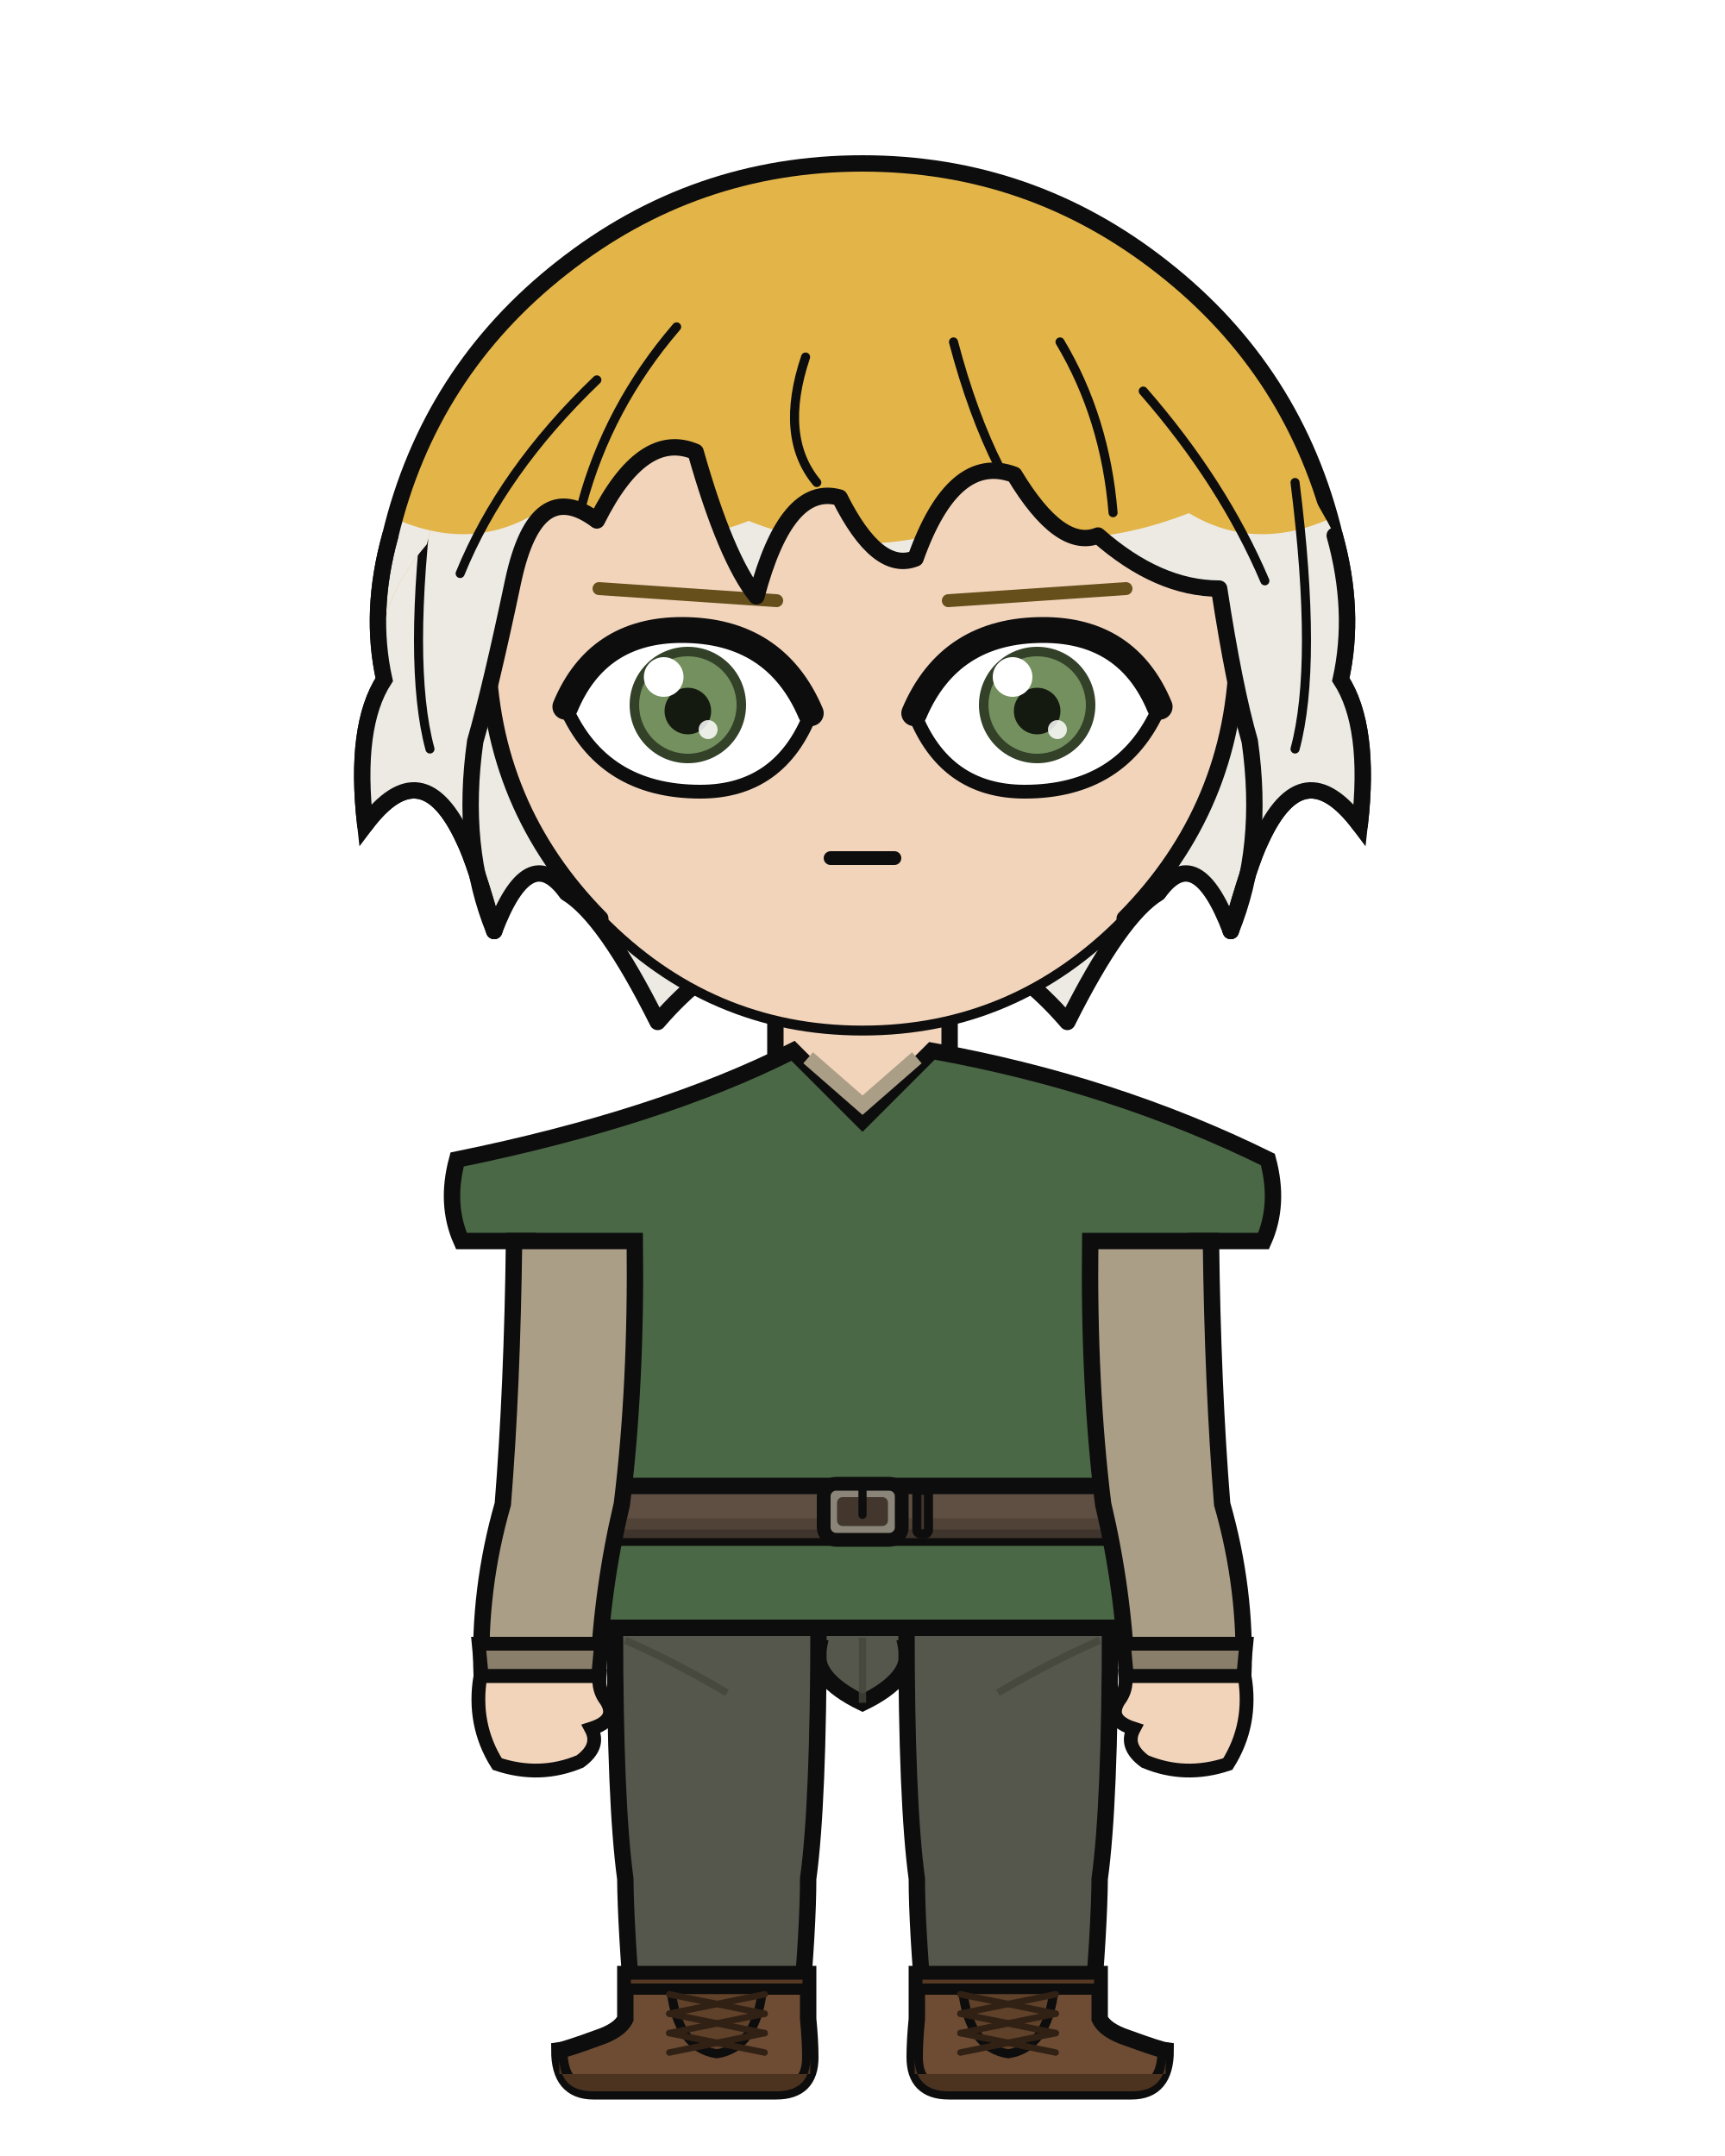
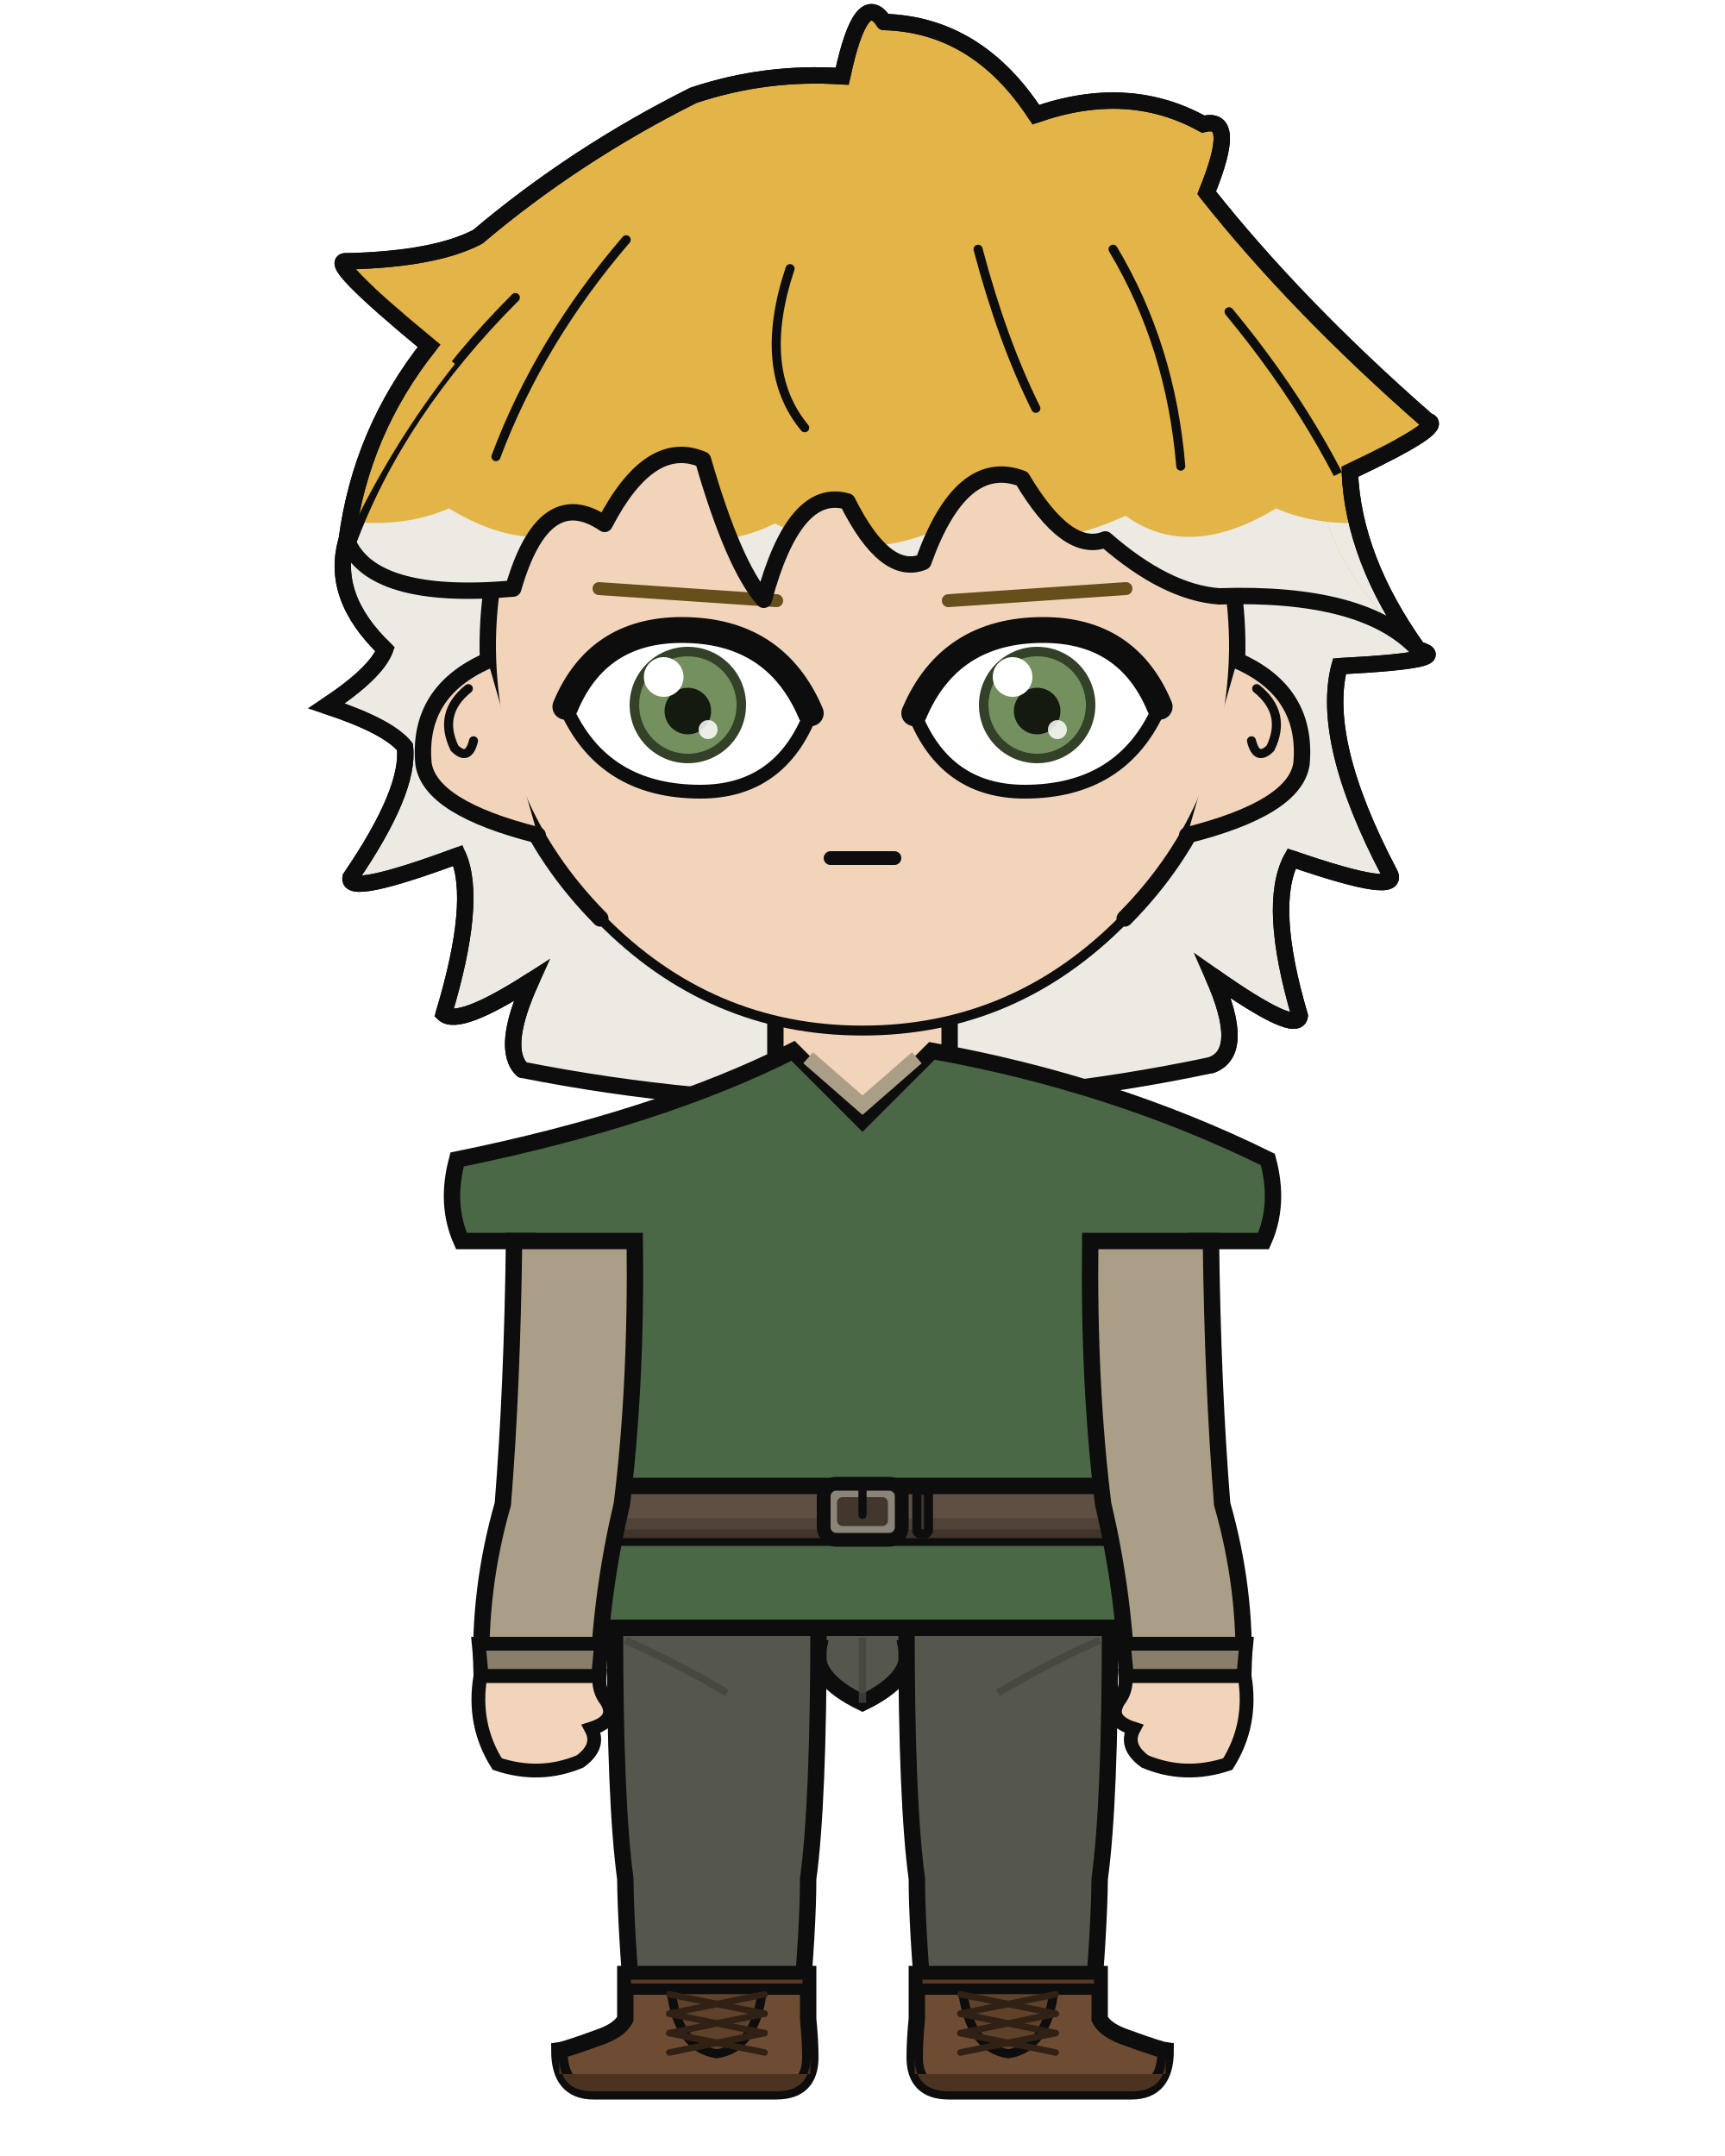
<svg xmlns="http://www.w3.org/2000/svg" width="400" height="500" viewBox="0 0 400 500">
  <rect width="100%" height="100%" fill="white" />
  <defs>
    <clipPath id="hair-tips">
-       <path d="M 32.8 112.0 Q 61.0 126.0 85.6 117.2 Q 106.7 129.6 124.3 119.0 Q 151.6 129.6 173.6 120.8 Q 200.0 131.3 226.4 120.8 Q 248.4 129.6 275.7 119.0 Q 293.3 129.6 314.4 117.2 Q 339.0 126.0 367.2 112.0 Q 367.2 258.4 367.2 330.3 Q 200.0 330.3 32.8 330.3 Z" />
+       <path d="M 54.7 112.6 Q 83.7 126.7 104.1 117.9 Q 124.4 130.2 139.0 119.6 Q 162.2 130.2 179.7 121.4 Q 200.0 131.9 220.3 121.4 Q 237.8 130.2 261.0 119.6 Q 275.6 130.2 295.9 117.9 Q 316.3 126.7 345.3 112.6 Q 345.3 288.3 345.3 380.1 Q 200.0 380.1 54.7 380.1 Z" />
    </clipPath>
    <clipPath id="hair-front">
-       <path d="M 114.6 215.9 Q 106.7 196.6 110.2 171.9 Q 113.8 159.4 119.0 134.7 Q 124.3 110.1 138.4 120.7 Q 149.0 99.5 161.3 104.8 Q 168.3 129.5 175.4 138.3 Q 182.4 111.9 194.7 115.4 Q 203.5 133.0 212.3 129.5 Q 221.1 104.8 235.2 110.1 Q 245.8 127.7 254.6 124.2 Q 268.6 136.5 282.7 136.5 Q 286.2 159.4 289.8 171.9 Q 293.3 196.6 285.4 215.9 Q 289.8 200.1 292.4 194.8 Q 302.1 173.7 315.3 191.3 Q 317.9 168.4 310.9 157.6 Q 314.4 141.8 309.5 124.2 Q 292.5 91.3 264.3 69.0 Q 236.0 46.7 200.0 46.7 Q 164.0 46.7 135.7 69.0 Q 107.5 91.3 99.0 126.2 Q 85.6 141.8 89.1 157.6 Q 82.1 168.4 84.7 191.3 Q 97.9 173.7 107.6 194.8 Q 110.2 200.1 114.6 215.9 Z" />
+       <path d="M 80.4 125.2 Q 86.0 139.4 119.0 136.5 Q 126.1 111.9 140.2 121.5 Q 150.7 101.3 163.0 106.6 Q 170.1 131.2 177.1 139.1 Q 184.2 112.7 196.5 116.3 Q 205.3 133.9 214.1 130.3 Q 222.9 105.7 237.0 111.0 Q 247.5 128.6 256.3 125.1 Q 270.4 137.4 282.7 138.3 Q 316.3 137.2 328.8 150.6 Q 307.0 130.8 306.2 111.9 Q 327.5 101.8 323.2 100.8 Q 294.6 75.8 275.0 51.1 Q 282.0 34.0 274.3 36.1 Q 257.9 27.0 237.8 34.0 Q 225.0 14.4 204.7 13.9 Q 199.7 6.2 195.6 25.6 Q 179.0 24.6 163.1 29.8 Q 137.4 42.7 116.1 60.6 Q 106.9 65.6 87.7 66.0 Q 82.4 65.4 105.5 84.4 Q 90.7 103.1 80.4 125.2 Z" />
    </clipPath>
  </defs>
-   <path d="M 113.1 153.2 Q 96.7 160.4 98.2 177.1 Q 99.7 187.4 124.7 193.7 Z" fill="#f2d4bb" />
-   <path d="M 113.1 153.2 Q 96.7 160.4 98.2 177.1 Q 99.7 187.4 124.7 193.7" fill="none" stroke="#0d0d0d" stroke-width="3.8" stroke-linecap="round" />
-   <path d="M 108.6 159.7 Q 101.5 165.4 105.4 173.5 Q 108.6 176.7 109.8 171.8" fill="none" stroke="#0d0d0d" stroke-width="2.1" stroke-linecap="round" />
-   <path d="M 286.9 153.2 Q 303.3 160.4 301.8 177.1 Q 300.3 187.4 275.3 193.7 Z" fill="#f2d4bb" />
-   <path d="M 286.9 153.2 Q 303.3 160.4 301.8 177.1 Q 300.3 187.4 275.3 193.7" fill="none" stroke="#0d0d0d" stroke-width="3.8" stroke-linecap="round" />
-   <path d="M 291.4 159.7 Q 298.5 165.4 294.6 173.5 Q 291.4 176.7 290.2 171.8" fill="none" stroke="#0d0d0d" stroke-width="2.1" stroke-linecap="round" />
-   <path d="M 90.5 124.2 Q 99.6 86.2 130.3 62.1 Q 161.0 37.9 200.0 37.9 Q 239.0 37.9 269.7 62.1 Q 300.4 86.2 309.5 124.2 Q 314.4 141.8 310.9 157.6 Q 317.9 168.4 315.3 191.3 Q 302.1 173.7 292.4 194.8 Q 289.8 200.1 285.4 215.9 Q 277.4 194.8 268.6 207.1 Q 259.8 212.4 247.5 237.0 Q 226.4 212.4 200.0 217.7 Q 173.6 212.4 152.5 237.0 Q 140.2 212.4 131.4 207.1 Q 122.6 194.8 114.6 215.9 Q 110.2 200.1 107.6 194.8 Q 97.9 173.7 84.7 191.3 Q 82.1 168.4 89.1 157.6 Q 85.6 141.8 90.5 124.2 Z" fill="#e3b448" />
-   <path d="M 90.5 124.2 Q 99.6 86.2 130.3 62.1 Q 161.0 37.9 200.0 37.9 Q 239.0 37.9 269.7 62.1 Q 300.4 86.2 309.5 124.2 Q 314.4 141.8 310.9 157.6 Q 317.9 168.4 315.3 191.3 Q 302.1 173.7 292.4 194.8 Q 289.8 200.1 285.4 215.9 Q 277.4 194.8 268.6 207.1 Q 259.8 212.4 247.5 237.0 Q 226.4 212.4 200.0 217.7 Q 173.6 212.4 152.5 237.0 Q 140.2 212.4 131.4 207.1 Q 122.6 194.8 114.6 215.9 Q 110.2 200.1 107.6 194.8 Q 97.9 173.7 84.7 191.3 Q 82.1 168.4 89.1 157.6 Q 85.6 141.8 90.5 124.2 Z" fill="#eceae3" clip-path="url(#hair-tips)" />
-   <path d="M 90.5 124.2 Q 99.6 86.2 130.3 62.1 Q 161.0 37.9 200.0 37.9 Q 239.0 37.9 269.7 62.1 Q 300.4 86.2 309.5 124.2 Q 314.4 141.8 310.9 157.6 Q 317.9 168.4 315.3 191.3 Q 302.1 173.7 292.4 194.8 Q 289.8 200.1 285.4 215.9 Q 277.4 194.8 268.6 207.1 Q 259.8 212.4 247.5 237.0 Q 226.4 212.4 200.0 217.7 Q 173.6 212.4 152.5 237.0 Q 140.2 212.4 131.4 207.1 Q 122.6 194.8 114.6 215.9 Q 110.2 200.1 107.6 194.8 Q 97.9 173.7 84.7 191.3 Q 82.1 168.4 89.1 157.6 Q 85.6 141.8 90.5 124.2 Z" fill="none" stroke="#0d0d0d" stroke-width="3.8" stroke-linecap="round" stroke-linejoin="round" />
+   <path d="M 121.1 248.1 Q 116.0 243.2 123.2 227.4 Q 106.4 238.2 102.9 235.1 Q 110.8 208.9 106.2 198.4 Q 80.3 208.0 81.3 203.5 Q 95.1 183.3 93.9 173.2 Q 90.0 168.4 75.7 163.7 Q 87.2 156.1 89.3 150.6 Q 76.5 138.3 80.4 125.2 Q 83.7 100.1 99.5 80.2 Q 74.9 59.9 80.5 60.6 Q 101.0 60.1 110.8 54.9 Q 133.4 35.8 160.8 22.1 Q 177.6 16.5 195.3 17.7 Q 199.7 -3.0 205.0 5.1 Q 226.6 5.7 240.2 26.6 Q 261.6 19.1 279.0 28.8 Q 287.2 26.6 279.8 44.7 Q 300.6 71.0 331.0 97.6 Q 335.6 98.7 313.0 109.4 Q 313.8 129.6 328.8 150.6 Q 337.8 153.1 310.6 154.5 Q 306.1 171.8 322.1 202.3 Q 325.6 208.1 299.5 199.1 Q 293.8 209.8 301.4 235.6 Q 300.8 240.1 281.3 226.4 Q 289.1 244.0 280.9 247.0 Q 201.0 263.9 121.1 248.1 Z" fill="#e3b448" />
+   <path d="M 121.1 248.1 Q 116.0 243.2 123.2 227.4 Q 106.4 238.2 102.9 235.1 Q 110.8 208.9 106.2 198.4 Q 80.3 208.0 81.3 203.5 Q 95.1 183.3 93.9 173.2 Q 90.0 168.4 75.7 163.7 Q 87.2 156.1 89.3 150.6 Q 76.5 138.3 80.4 125.2 Q 83.7 100.1 99.5 80.2 Q 74.9 59.9 80.5 60.6 Q 101.0 60.1 110.8 54.9 Q 133.4 35.8 160.8 22.1 Q 177.6 16.5 195.3 17.7 Q 199.7 -3.0 205.0 5.1 Q 226.6 5.7 240.2 26.6 Q 261.6 19.1 279.0 28.8 Q 287.2 26.6 279.8 44.7 Q 300.6 71.0 331.0 97.6 Q 335.6 98.7 313.0 109.4 Q 313.8 129.6 328.8 150.6 Q 337.8 153.1 310.6 154.5 Q 306.1 171.8 322.1 202.3 Q 325.6 208.1 299.5 199.1 Q 293.8 209.8 301.4 235.6 Q 300.8 240.1 281.3 226.4 Q 289.1 244.0 280.9 247.0 Q 201.0 263.9 121.1 248.1 Z" fill="#eceae3" clip-path="url(#hair-tips)" />
+   <path d="M 121.1 248.1 Q 116.0 243.2 123.2 227.4 Q 106.4 238.2 102.9 235.1 Q 110.8 208.9 106.2 198.4 Q 80.3 208.0 81.3 203.5 Q 95.1 183.3 93.9 173.2 Q 90.0 168.4 75.7 163.7 Q 87.2 156.1 89.3 150.6 Q 76.5 138.3 80.4 125.2 Q 83.7 100.1 99.5 80.2 Q 74.9 59.9 80.5 60.6 Q 101.0 60.1 110.8 54.9 Q 133.4 35.8 160.8 22.1 Q 177.6 16.5 195.3 17.7 Q 199.7 -3.0 205.0 5.1 Q 226.6 5.7 240.2 26.6 Q 261.6 19.1 279.0 28.8 Q 287.2 26.6 279.8 44.7 Q 300.6 71.0 331.0 97.6 Q 335.6 98.7 313.0 109.4 Q 313.8 129.6 328.8 150.6 Q 337.8 153.1 310.6 154.5 Q 306.1 171.8 322.1 202.3 Q 325.6 208.1 299.5 199.1 Q 293.8 209.8 301.4 235.6 Q 300.8 240.1 281.3 226.4 Q 289.1 244.0 280.9 247.0 Q 201.0 263.9 121.1 248.1 Z" fill="none" stroke="#0d0d0d" stroke-width="3.8" stroke-linecap="round" stroke-linejoin="round" />
  <rect x="179.8" y="225.4" width="40.3" height="40.5" rx="14.1" fill="#f2d4bb" />
  <line x1="179.8" y1="225.4" x2="179.8" y2="265.9" stroke="#0d0d0d" stroke-width="3.8" />
  <line x1="220.2" y1="225.4" x2="220.2" y2="265.9" stroke="#0d0d0d" stroke-width="3.8" />
  <path d="M 142.6 377.5 L 257.4 377.5 L 210.2 382.1 Q 211.8 389.2 200.0 394.9 Q 188.2 389.2 189.8 382.1 Z" fill="#55574c" stroke="#0d0d0d" stroke-width="3.8" />
  <path d="M 142.6 377.5 L 189.8 377.5 Q 189.8 418.2 187.4 435.7 Q 187.4 447.1 185.5 468.2 L 146.9 468.2 Q 145.1 447.1 145.0 435.7 Q 142.6 418.2 142.6 377.5 Z" fill="#55574c" stroke="#0d0d0d" stroke-width="3.8" />
  <path d="M 187.4 457.8 L 187.4 468.2 Q 187.9 473.3 187.9 477.1 Q 187.9 485.0 180.0 485.0 L 137.6 485.0 Q 129.7 485.0 129.7 475.5 Q 131.2 475.3 138.6 472.6 Q 143.7 470.9 145.0 468.2 L 145.0 457.8 Z" fill="#6d4c33" stroke="#0d0d0d" stroke-width="3.8" />
  <path d="M 187.9 481.0 L 129.7 481.0 L 129.7 477.1 Q 129.7 485.0 137.6 485.0 L 180.0 485.0 Q 187.9 485.0 187.9 477.1 Z" fill="#4c3320" />
  <rect x="145.0" y="457.8" width="42.4" height="3.5" fill="#553924" stroke="#0d0d0d" stroke-width="2.6" />
  <path d="M 155.6 461.4 L 176.8 461.4 Q 175.3 474.9 166.2 476.3 Q 157.1 474.9 155.6 461.4 Z" fill="#604129" stroke="#0d0d0d" stroke-width="2.1" />
  <line x1="177.3" y1="462.5" x2="155.2" y2="467.0" stroke="#312115" stroke-width="1.5" stroke-linecap="round" />
  <line x1="155.2" y1="462.5" x2="177.3" y2="467.0" stroke="#312115" stroke-width="1.5" stroke-linecap="round" />
  <line x1="177.3" y1="467.0" x2="155.2" y2="471.5" stroke="#312115" stroke-width="1.5" stroke-linecap="round" />
  <line x1="155.2" y1="467.0" x2="177.3" y2="471.5" stroke="#312115" stroke-width="1.5" stroke-linecap="round" />
  <line x1="177.3" y1="471.5" x2="155.2" y2="476.0" stroke="#312115" stroke-width="1.5" stroke-linecap="round" />
  <line x1="155.2" y1="471.5" x2="177.3" y2="476.0" stroke="#312115" stroke-width="1.5" stroke-linecap="round" />
  <path d="M 210.2 377.5 L 257.4 377.5 Q 257.4 418.2 255.0 435.7 Q 254.9 447.1 253.1 468.2 L 214.5 468.2 Q 212.6 447.1 212.6 435.7 Q 210.2 418.2 210.2 377.5 Z" fill="#55574c" stroke="#0d0d0d" stroke-width="3.8" />
  <path d="M 212.6 457.8 L 212.6 468.2 Q 212.1 473.3 212.1 477.1 Q 212.1 485.0 220.0 485.0 L 262.4 485.0 Q 270.3 485.0 270.3 475.5 Q 268.8 475.3 261.4 472.6 Q 256.3 470.9 255.0 468.2 L 255.0 457.8 Z" fill="#6d4c33" stroke="#0d0d0d" stroke-width="3.8" />
  <path d="M 212.1 481.0 L 270.3 481.0 L 270.3 477.1 Q 270.3 485.0 262.4 485.0 L 220.0 485.0 Q 212.1 485.0 212.1 477.1 Z" fill="#4c3320" />
  <rect x="212.6" y="457.8" width="42.4" height="3.5" fill="#553924" stroke="#0d0d0d" stroke-width="2.6" />
  <path d="M 223.2 461.4 L 244.4 461.4 Q 242.9 474.9 233.8 476.3 Q 224.7 474.9 223.2 461.4 Z" fill="#604129" stroke="#0d0d0d" stroke-width="2.1" />
  <line x1="244.8" y1="462.5" x2="222.7" y2="467.0" stroke="#312115" stroke-width="1.5" stroke-linecap="round" />
  <line x1="222.7" y1="462.5" x2="244.8" y2="467.0" stroke="#312115" stroke-width="1.5" stroke-linecap="round" />
  <line x1="244.8" y1="467.0" x2="222.7" y2="471.5" stroke="#312115" stroke-width="1.5" stroke-linecap="round" />
  <line x1="222.7" y1="467.0" x2="244.8" y2="471.5" stroke="#312115" stroke-width="1.5" stroke-linecap="round" />
  <line x1="244.8" y1="471.5" x2="222.7" y2="476.0" stroke="#312115" stroke-width="1.5" stroke-linecap="round" />
  <line x1="222.7" y1="471.5" x2="244.8" y2="476.0" stroke="#312115" stroke-width="1.5" stroke-linecap="round" />
  <line x1="200.0" y1="379.8" x2="200.0" y2="394.9" stroke="#44463c" stroke-width="1.7" opacity="0.8" />
  <path d="M 145.0 380.4 Q 156.8 385.6 168.6 392.6" fill="none" stroke="#44463c" stroke-width="1.7" opacity="0.8" />
  <path d="M 255.0 380.4 Q 243.2 385.6 231.4 392.6" fill="none" stroke="#44463c" stroke-width="1.7" opacity="0.8" />
  <path d="M 183.9 243.7 Q 153.0 259.3 106.0 268.9 Q 103.2 279.3 107.0 287.8 L 122.5 287.8 Q 122.5 321.4 121.3 348.8 Q 114.3 364.6 114.3 377.5 L 285.7 377.5 Q 285.7 364.6 278.7 348.8 Q 277.5 321.4 277.5 287.8 L 293.0 287.8 Q 296.8 279.3 294.0 268.9 Q 258.3 251.3 216.1 243.7 L 200.0 259.8 Z" fill="#4a6845" stroke="#0d0d0d" stroke-width="3.8" />
  <path d="M 187.4 245.3 L 200.0 256.3 L 212.6 245.3" fill="none" stroke="#ab9e86" stroke-width="3.4" />
  <rect x="118.9" y="344.6" width="162.2" height="12.0" rx="2.2" fill="#5f4f42" stroke="#0d0d0d" stroke-width="3.8" />
  <rect x="118.9" y="352.1" width="162.2" height="4.6" rx="2.2" fill="#4c3e33" opacity="0.8" />
  <rect x="191.0" y="344.1" width="18.1" height="13.0" rx="2.9" fill="#8a8578" stroke="#0d0d0d" stroke-width="3.2" />
  <rect x="194.1" y="347.2" width="11.8" height="6.7" rx="1.3" fill="#42362d" />
  <line x1="200.0" y1="344.1" x2="200.0" y2="351.3" stroke="#0d0d0d" stroke-width="1.9" stroke-linecap="round" />
  <rect x="212.6" y="345.6" width="2.7" height="10.1" rx="0.8" fill="#42362d" stroke="#0d0d0d" stroke-width="2.1" />
  <path d="M 147.2 287.8 L 119.2 287.8 Q 118.8 321.4 116.6 348.8 Q 110.9 368.7 111.7 388.7 L 138.7 388.7 Q 139.5 368.7 144.2 348.8 Q 147.6 321.4 147.2 287.8 Z" fill="#ab9e86" stroke="#0d0d0d" stroke-width="3.8" />
  <path d="M 111.0 381.2 L 139.4 381.2 L 138.7 388.7 L 111.7 388.7 Z" fill="#897e69" stroke="#0d0d0d" stroke-width="3.2" />
  <path d="M 111.4 388.7 Q 109.5 399.9 115.3 409.1 Q 125.2 412.4 134.5 408.5 Q 139.3 405.0 137.1 400.9 Q 143.4 398.9 140.6 394.4 Q 138.7 392.0 139.0 388.7 Z" fill="#f2d4bb" stroke="#0d0d0d" stroke-width="3.2" />
  <path d="M 252.8 287.8 L 280.8 287.8 Q 281.2 321.4 283.4 348.8 Q 289.1 368.7 288.3 388.7 L 261.3 388.7 Q 260.5 368.7 255.8 348.8 Q 252.4 321.4 252.8 287.8 Z" fill="#ab9e86" stroke="#0d0d0d" stroke-width="3.8" />
  <path d="M 260.6 381.2 L 289.0 381.2 L 288.3 388.7 L 261.3 388.7 Z" fill="#897e69" stroke="#0d0d0d" stroke-width="3.2" />
  <path d="M 288.6 388.7 Q 290.5 399.9 284.7 409.1 Q 274.8 412.4 265.5 408.5 Q 260.7 405.0 262.9 400.9 Q 256.6 398.9 259.4 394.4 Q 261.3 392.0 261.0 388.7 Z" fill="#f2d4bb" stroke="#0d0d0d" stroke-width="3.2" />
  <path d="M 200.0 62.6 Q 236.1 62.6 261.6 88.3 Q 287.1 114.1 286.9 150.6 Q 286.4 187.1 260.8 213.0 Q 235.4 239.0 200.0 239.0 Q 164.6 239.0 139.2 213.0 Q 113.6 187.1 113.1 150.6 Q 112.9 114.1 138.4 88.3 Q 163.9 62.6 200.0 62.6 Z" fill="#f2d4bb" />
  <path d="M 139.2 213.0 Q 113.6 187.1 113.1 150.6 Q 112.9 114.1 138.4 88.3 Q 163.9 62.6 200.0 62.6 Q 236.1 62.6 261.6 88.3 Q 287.1 114.1 286.9 150.6 Q 286.4 187.1 260.8 213.0" fill="none" stroke="#0d0d0d" stroke-width="3.8" stroke-linecap="round" />
  <path d="M 260.8 213.0 Q 235.4 239.0 200.0 239.0 Q 164.6 239.0 139.2 213.0" fill="none" stroke="#0d0d0d" stroke-width="2.3" stroke-linecap="round" />
+   <path d="M 113.1 153.2 Q 96.7 160.4 98.2 177.1 Q 99.7 187.4 124.7 193.7 Z" fill="#f2d4bb" />
+   <path d="M 113.1 153.2 Q 96.7 160.4 98.2 177.1 Q 99.7 187.4 124.7 193.7" fill="none" stroke="#0d0d0d" stroke-width="3.8" stroke-linecap="round" />
+   <path d="M 108.6 159.7 Q 101.5 165.4 105.4 173.5 Q 108.6 176.7 109.8 171.8" fill="none" stroke="#0d0d0d" stroke-width="2.1" stroke-linecap="round" />
+   <path d="M 286.9 153.2 Q 303.3 160.4 301.8 177.1 Q 300.3 187.4 275.3 193.7 Z" fill="#f2d4bb" />
+   <path d="M 286.9 153.2 Q 303.3 160.4 301.8 177.1 Q 300.3 187.4 275.3 193.7" fill="none" stroke="#0d0d0d" stroke-width="3.8" stroke-linecap="round" />
+   <path d="M 291.4 159.7 Q 298.5 165.4 294.6 173.5 Q 291.4 176.7 290.2 171.8" fill="none" stroke="#0d0d0d" stroke-width="2.1" stroke-linecap="round" />
  <line x1="180.1" y1="139.3" x2="138.9" y2="136.5" stroke="#664f1b" stroke-width="3.0" stroke-linecap="round" />
  <defs>
    <clipPath id="eye-l">
      <path d="M 188.0 165.4 Q 179.8 146.1 158.1 146.1 Q 138.5 146.1 131.1 163.9 Q 139.7 183.6 162.4 183.6 Q 180.9 183.6 188.0 165.4 Z" />
    </clipPath>
  </defs>
  <path d="M 188.0 165.4 Q 179.8 146.1 158.1 146.1 Q 138.5 146.1 131.1 163.9 Q 139.7 183.6 162.4 183.6 Q 180.9 183.6 188.0 165.4 Z" fill="white" stroke="#0d0d0d" stroke-width="3.2" />
  <g clip-path="url(#eye-l)">
    <circle cx="159.5" cy="163.5" r="13.5" fill="#334129" />
    <circle cx="159.5" cy="163.5" r="11.3" fill="#74905e" />
    <circle cx="159.5" cy="164.9" r="5.4" fill="#141a10" />
    <circle cx="153.9" cy="157.0" r="4.6" fill="white" />
    <circle cx="164.2" cy="169.2" r="2.2" fill="white" opacity="0.85" />
  </g>
  <path d="M 188.0 165.4 Q 179.8 146.1 158.1 146.1 Q 138.5 146.1 131.1 163.9" fill="none" stroke="#0d0d0d" stroke-width="6.0" stroke-linecap="round" />
  <line x1="219.9" y1="139.3" x2="261.1" y2="136.5" stroke="#664f1b" stroke-width="3.0" stroke-linecap="round" />
  <defs>
    <clipPath id="eye-r">
      <path d="M 212.0 165.4 Q 220.2 146.1 241.9 146.1 Q 261.5 146.1 268.9 163.9 Q 260.3 183.6 237.6 183.6 Q 219.1 183.6 212.0 165.4 Z" />
    </clipPath>
  </defs>
  <path d="M 212.0 165.4 Q 220.2 146.1 241.9 146.1 Q 261.5 146.1 268.9 163.9 Q 260.3 183.6 237.6 183.6 Q 219.1 183.6 212.0 165.4 Z" fill="white" stroke="#0d0d0d" stroke-width="3.2" />
  <g clip-path="url(#eye-r)">
    <circle cx="240.5" cy="163.5" r="13.5" fill="#334129" />
    <circle cx="240.5" cy="163.5" r="11.3" fill="#74905e" />
    <circle cx="240.5" cy="164.9" r="5.4" fill="#141a10" />
    <circle cx="234.8" cy="157.0" r="4.6" fill="white" />
    <circle cx="245.2" cy="169.2" r="2.2" fill="white" opacity="0.85" />
  </g>
  <path d="M 212.0 165.4 Q 220.2 146.1 241.9 146.1 Q 261.5 146.1 268.9 163.9" fill="none" stroke="#0d0d0d" stroke-width="6.0" stroke-linecap="round" />
  <path d="M 192.6 199.0 Q 200.0 199.0 207.4 199.0" fill="none" stroke="#0d0d0d" stroke-width="3.2" stroke-linecap="round" />
-   <path d="M 114.6 215.9 Q 106.7 196.6 110.2 171.9 Q 113.8 159.4 119.0 134.7 Q 124.3 110.1 138.4 120.7 Q 149.0 99.5 161.3 104.8 Q 168.3 129.5 175.4 138.3 Q 182.4 111.9 194.7 115.4 Q 203.5 133.0 212.3 129.5 Q 221.1 104.8 235.2 110.1 Q 245.8 127.7 254.6 124.2 Q 268.6 136.5 282.7 136.5 Q 286.2 159.4 289.8 171.9 Q 293.3 196.6 285.4 215.9 Q 289.8 200.1 292.4 194.8 Q 302.1 173.7 315.3 191.3 Q 317.9 168.4 310.9 157.6 Q 314.4 141.8 309.5 124.2 Q 292.5 91.3 264.3 69.0 Q 236.0 46.7 200.0 46.7 Q 164.0 46.7 135.7 69.0 Q 107.5 91.3 99.0 126.2 Q 85.6 141.8 89.1 157.6 Q 82.1 168.4 84.7 191.3 Q 97.9 173.7 107.6 194.8 Q 110.2 200.1 114.6 215.9 Z" fill="#e3b448" />
-   <path d="M 114.6 215.9 Q 106.7 196.6 110.2 171.9 Q 113.8 159.4 119.0 134.7 Q 124.3 110.1 138.4 120.7 Q 149.0 99.5 161.3 104.8 Q 168.3 129.5 175.4 138.3 Q 182.4 111.9 194.7 115.4 Q 203.5 133.0 212.3 129.5 Q 221.1 104.8 235.2 110.1 Q 245.8 127.7 254.6 124.2 Q 268.6 136.5 282.7 136.5 Q 286.2 159.4 289.8 171.9 Q 293.3 196.6 285.4 215.9 Q 289.8 200.1 292.4 194.8 Q 302.1 173.7 315.3 191.3 Q 317.9 168.4 310.9 157.6 Q 314.4 141.8 309.5 124.2 Q 292.5 91.3 264.3 69.0 Q 236.0 46.7 200.0 46.7 Q 164.0 46.7 135.7 69.0 Q 107.5 91.3 99.0 126.2 Q 85.6 141.8 89.1 157.6 Q 82.1 168.4 84.7 191.3 Q 97.9 173.7 107.6 194.8 Q 110.2 200.1 114.6 215.9 Z" fill="#eceae3" clip-path="url(#hair-tips)" />
-   <path d="M 114.6 215.9 Q 106.7 196.6 110.2 171.9 Q 113.8 159.4 119.0 134.7 Q 124.3 110.1 138.4 120.7 Q 149.0 99.5 161.3 104.8 Q 168.3 129.5 175.4 138.3 Q 182.4 111.9 194.7 115.4 Q 203.5 133.0 212.3 129.5 Q 221.1 104.8 235.2 110.1 Q 245.8 127.7 254.6 124.2 Q 268.6 136.5 282.7 136.5 Q 286.2 159.4 289.8 171.9 Q 293.3 196.6 285.4 215.9" fill="none" stroke="#0d0d0d" stroke-width="3.8" stroke-linecap="round" stroke-linejoin="round" />
-   <path d="M 285.4 215.9 Q 289.8 200.1 292.4 194.8 Q 302.1 173.7 315.3 191.3 Q 317.9 168.4 310.9 157.6 Q 314.4 141.8 309.5 124.2" fill="none" stroke="#0d0d0d" stroke-width="3.8" stroke-linecap="round" />
-   <path d="M 114.6 215.9 Q 110.2 200.1 107.6 194.8 Q 97.9 173.7 84.7 191.3 Q 82.1 168.4 89.1 157.6 Q 85.6 141.8 90.5 124.2" fill="none" stroke="#0d0d0d" stroke-width="3.8" stroke-linecap="round" />
-   <path d="M 156.9 75.8 Q 141.0 94.3 134.9 117.1" fill="none" stroke="#0d0d0d" stroke-width="2.1" stroke-linecap="round" clip-path="url(#hair-front)" />
-   <path d="M 186.8 82.8 Q 180.6 101.3 189.4 111.9" fill="none" stroke="#0d0d0d" stroke-width="2.1" stroke-linecap="round" clip-path="url(#hair-front)" />
-   <path d="M 221.1 79.3 Q 225.5 96.0 231.7 108.3" fill="none" stroke="#0d0d0d" stroke-width="2.1" stroke-linecap="round" clip-path="url(#hair-front)" />
-   <path d="M 245.8 79.3 Q 256.3 96.9 258.1 118.9" fill="none" stroke="#0d0d0d" stroke-width="2.1" stroke-linecap="round" clip-path="url(#hair-front)" />
-   <path d="M 265.1 90.7 Q 283.6 111.9 293.3 134.7" fill="none" stroke="#0d0d0d" stroke-width="2.1" stroke-linecap="round" clip-path="url(#hair-front)" />
-   <path d="M 138.4 88.1 Q 116.4 109.2 106.7 133.0" fill="none" stroke="#0d0d0d" stroke-width="2.1" stroke-linecap="round" clip-path="url(#hair-front)" />
-   <path d="M 300.3 111.9 Q 305.6 154.1 300.3 173.7" fill="none" stroke="#0d0d0d" stroke-width="2.1" stroke-linecap="round" clip-path="url(#hair-front)" />
-   <path d="M 99.7 111.9 Q 94.4 154.1 99.7 173.7" fill="none" stroke="#0d0d0d" stroke-width="2.1" stroke-linecap="round" clip-path="url(#hair-front)" />
+   <path d="M 80.4 125.2 Q 86.0 139.4 119.0 136.5 Q 126.1 111.9 140.2 121.5 Q 150.7 101.3 163.0 106.6 Q 170.1 131.2 177.1 139.1 Q 184.2 112.7 196.5 116.3 Q 205.3 133.9 214.1 130.3 Q 222.9 105.7 237.0 111.0 Q 247.5 128.6 256.3 125.1 Q 270.4 137.4 282.7 138.3 Q 316.3 137.2 328.8 150.6 Q 307.0 130.8 306.2 111.9 Q 327.5 101.8 323.2 100.8 Q 294.6 75.8 275.0 51.1 Q 282.0 34.0 274.3 36.1 Q 257.9 27.0 237.8 34.0 Q 225.0 14.4 204.7 13.9 Q 199.7 6.2 195.6 25.6 Q 179.0 24.6 163.1 29.8 Q 137.4 42.7 116.1 60.6 Q 106.9 65.6 87.7 66.0 Q 82.4 65.4 105.5 84.4 Q 90.7 103.1 80.4 125.2 Z" fill="#e3b448" />
+   <path d="M 80.4 125.2 Q 86.0 139.4 119.0 136.5 Q 126.1 111.9 140.2 121.5 Q 150.7 101.3 163.0 106.6 Q 170.1 131.2 177.1 139.1 Q 184.2 112.7 196.5 116.3 Q 205.3 133.9 214.1 130.3 Q 222.9 105.7 237.0 111.0 Q 247.5 128.6 256.3 125.1 Q 270.4 137.4 282.7 138.3 Q 316.3 137.2 328.8 150.6 Q 307.0 130.8 306.2 111.9 Q 327.5 101.8 323.2 100.8 Q 294.6 75.8 275.0 51.1 Q 282.0 34.0 274.3 36.1 Q 257.9 27.0 237.8 34.0 Q 225.0 14.4 204.7 13.9 Q 199.7 6.2 195.6 25.6 Q 179.0 24.6 163.1 29.8 Q 137.4 42.7 116.1 60.6 Q 106.9 65.6 87.7 66.0 Q 82.4 65.4 105.5 84.4 Q 90.7 103.1 80.4 125.2 Z" fill="#eceae3" clip-path="url(#hair-tips)" />
+   <path d="M 80.4 125.2 Q 86.0 139.4 119.0 136.5 Q 126.1 111.9 140.2 121.5 Q 150.7 101.3 163.0 106.6 Q 170.1 131.2 177.1 139.1 Q 184.2 112.7 196.5 116.3 Q 205.3 133.9 214.1 130.3 Q 222.9 105.7 237.0 111.0 Q 247.5 128.6 256.3 125.1 Q 270.4 137.4 282.7 138.3 Q 316.3 137.2 328.8 150.6" fill="none" stroke="#0d0d0d" stroke-width="3.8" stroke-linecap="round" stroke-linejoin="round" />
+   <path d="M 280.9 247.0 Q 289.1 244.0 281.3 226.4 Q 300.8 240.1 301.4 235.6 Q 293.8 209.8 299.5 199.1 Q 325.6 208.1 322.1 202.3 Q 306.1 171.8 310.6 154.5 Q 337.8 153.1 328.8 150.6 Q 313.8 129.6 313.0 109.4 Q 335.6 98.7 331.0 97.6 Q 300.6 71.0 279.8 44.7 Q 287.2 26.6 279.0 28.8 Q 261.6 19.1 240.2 26.6 Q 226.6 5.7 205.0 5.1" fill="none" stroke="#0d0d0d" stroke-width="3.8" stroke-linecap="round" />
+   <path d="M 121.1 248.1 Q 116.0 243.2 123.2 227.4 Q 106.4 238.2 102.9 235.1 Q 110.8 208.9 106.2 198.4 Q 80.3 208.0 81.3 203.5 Q 95.1 183.3 93.9 173.2 Q 90.0 168.4 75.7 163.7 Q 87.2 156.1 89.3 150.6 Q 76.5 138.3 80.4 125.2 Q 83.7 100.1 99.5 80.2 Q 74.9 59.9 80.5 60.6 Q 101.0 60.1 110.8 54.9 Q 133.4 35.8 160.8 22.1 Q 177.6 16.5 195.3 17.7 Q 199.7 -3.0 205.0 5.1" fill="none" stroke="#0d0d0d" stroke-width="3.8" stroke-linecap="round" />
+   <path d="M 145.2 55.6 Q 125.1 79.0 115.0 105.9" fill="none" stroke="#0d0d0d" stroke-width="2.1" stroke-linecap="round" clip-path="url(#hair-front)" />
+   <path d="M 183.2 62.3 Q 175.4 85.7 186.6 99.2" fill="none" stroke="#0d0d0d" stroke-width="2.1" stroke-linecap="round" clip-path="url(#hair-front)" />
+   <path d="M 226.8 57.8 Q 232.4 79.0 240.2 94.7" fill="none" stroke="#0d0d0d" stroke-width="2.1" stroke-linecap="round" clip-path="url(#hair-front)" />
+   <path d="M 258.1 57.8 Q 271.5 80.2 273.8 108.1" fill="none" stroke="#0d0d0d" stroke-width="2.1" stroke-linecap="round" clip-path="url(#hair-front)" />
+   <path d="M 285.0 72.3 Q 307.3 99.2 318.5 128.2" fill="none" stroke="#0d0d0d" stroke-width="2.1" stroke-linecap="round" clip-path="url(#hair-front)" />
+   <path d="M 119.5 69.0 Q 92.7 95.8 81.5 126.0" fill="none" stroke="#0d0d0d" stroke-width="2.1" stroke-linecap="round" clip-path="url(#hair-front)" />
</svg>
